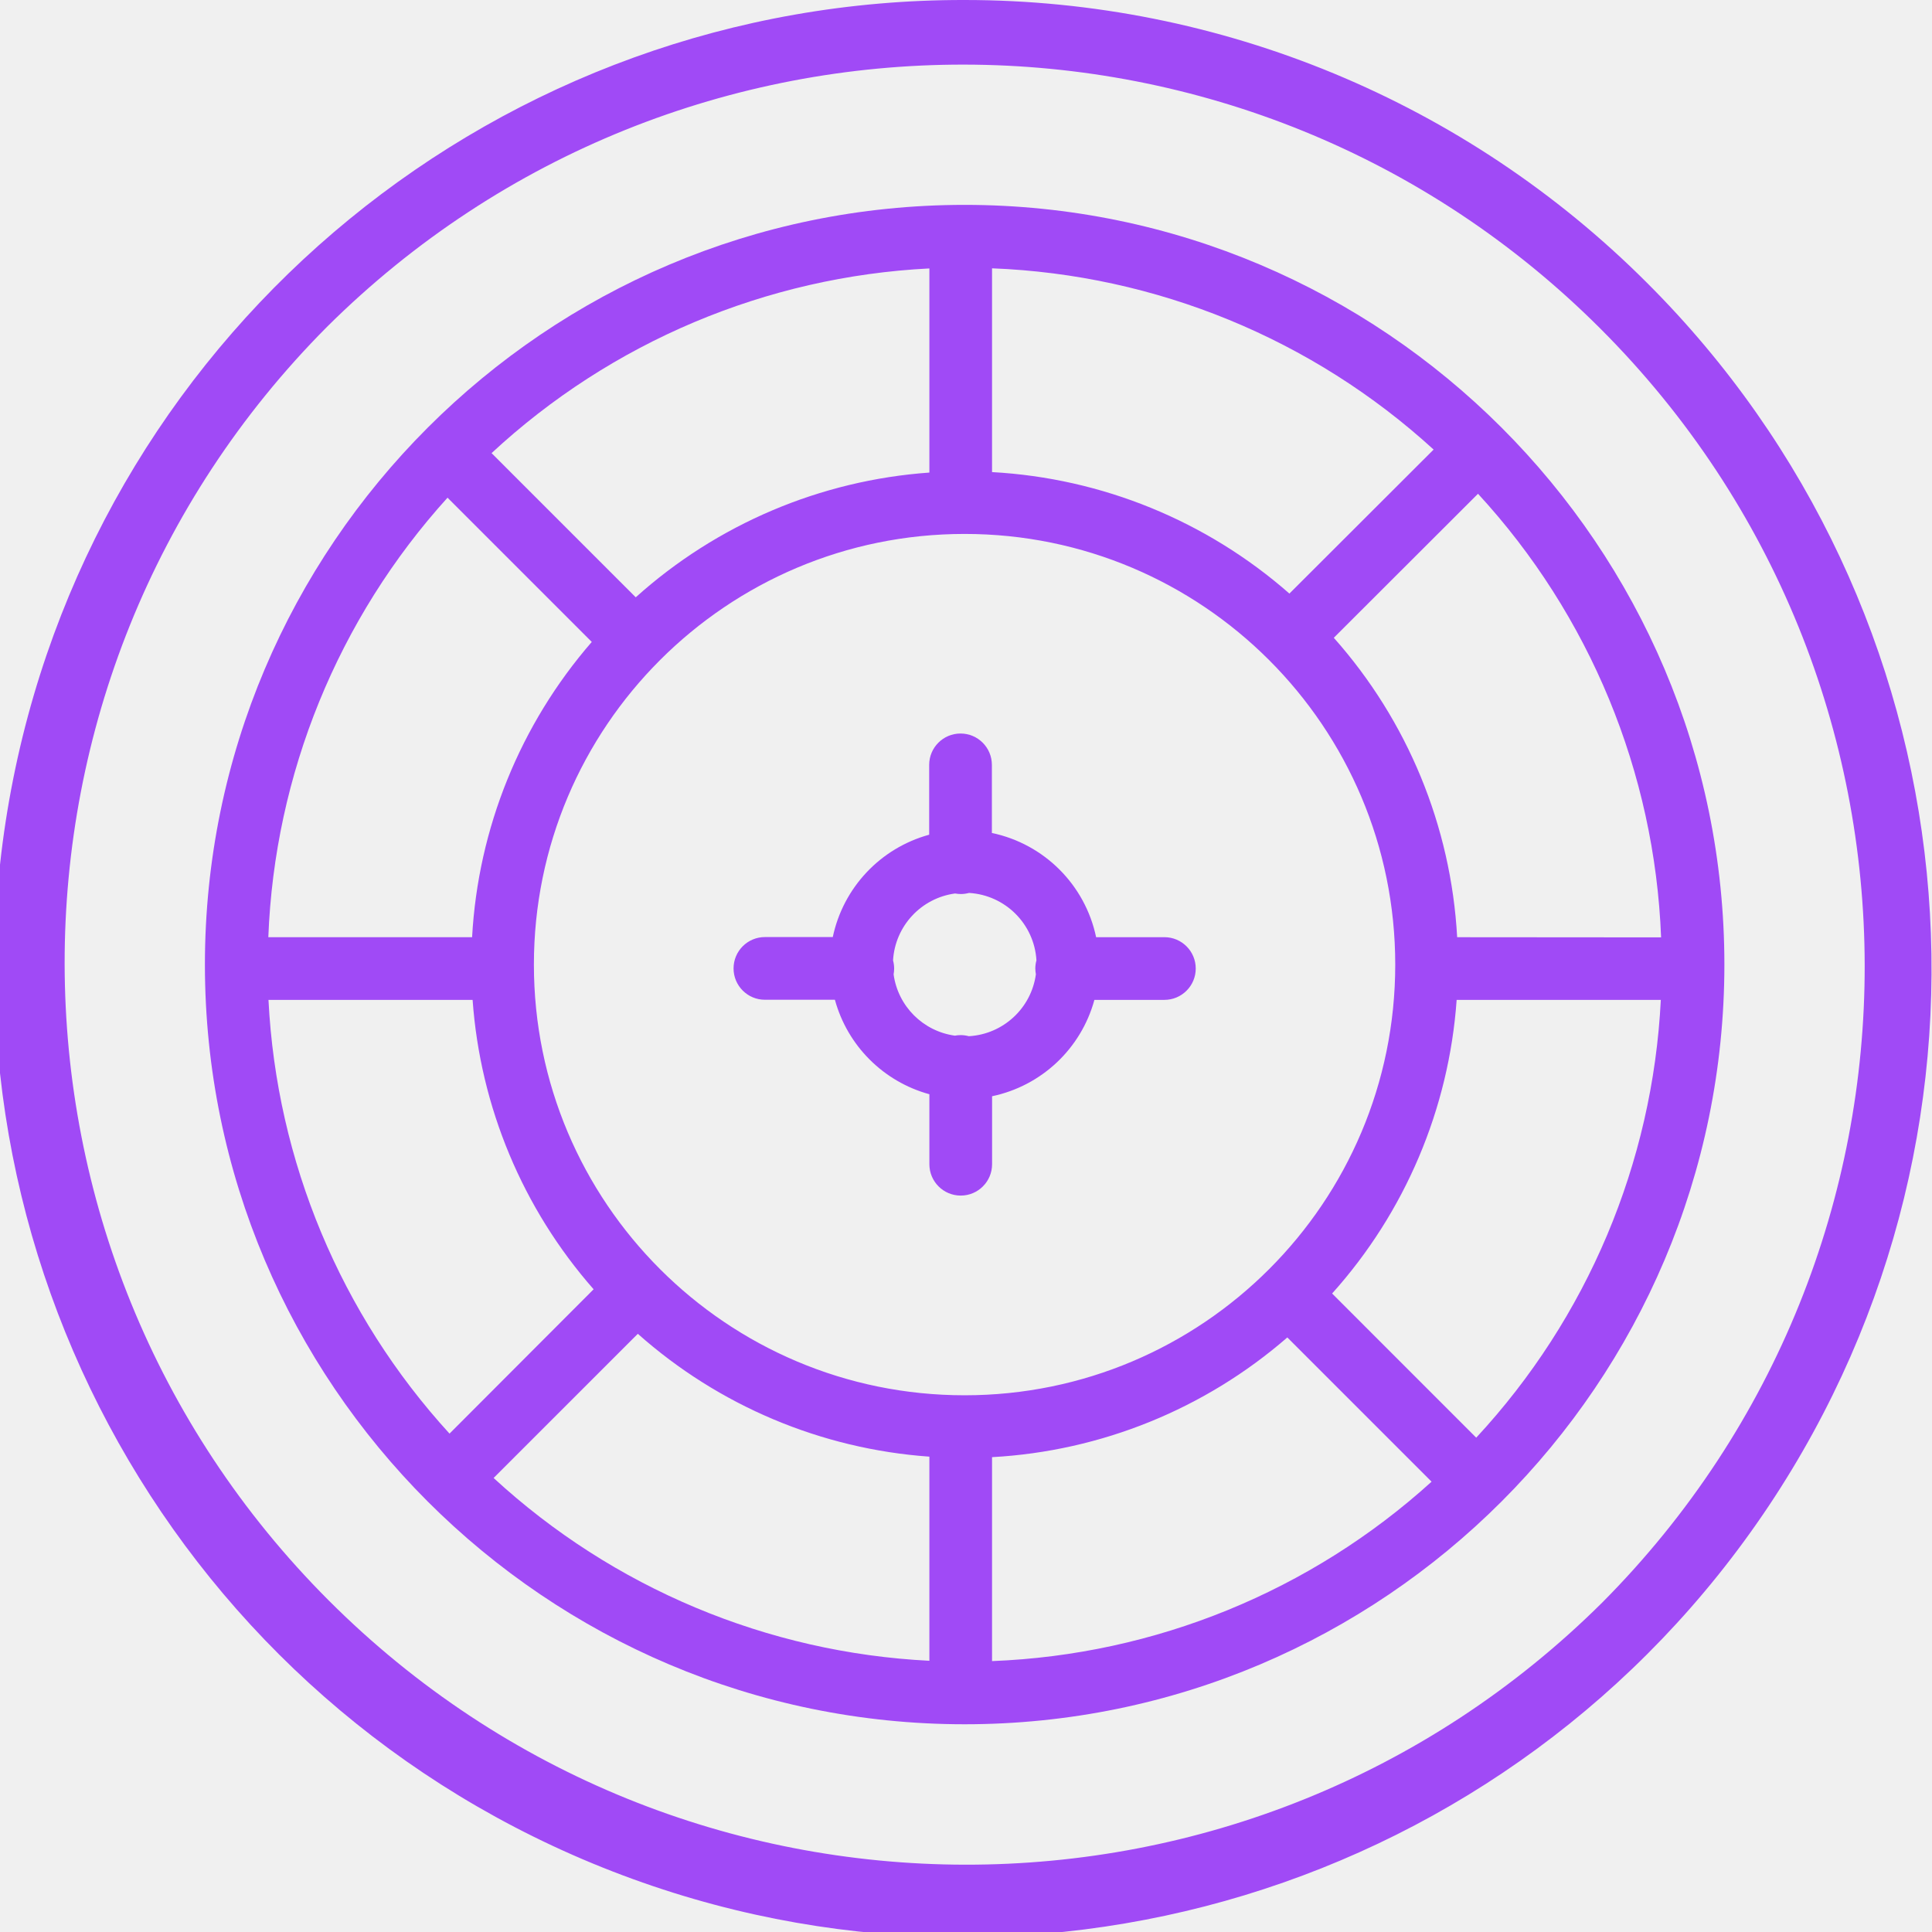
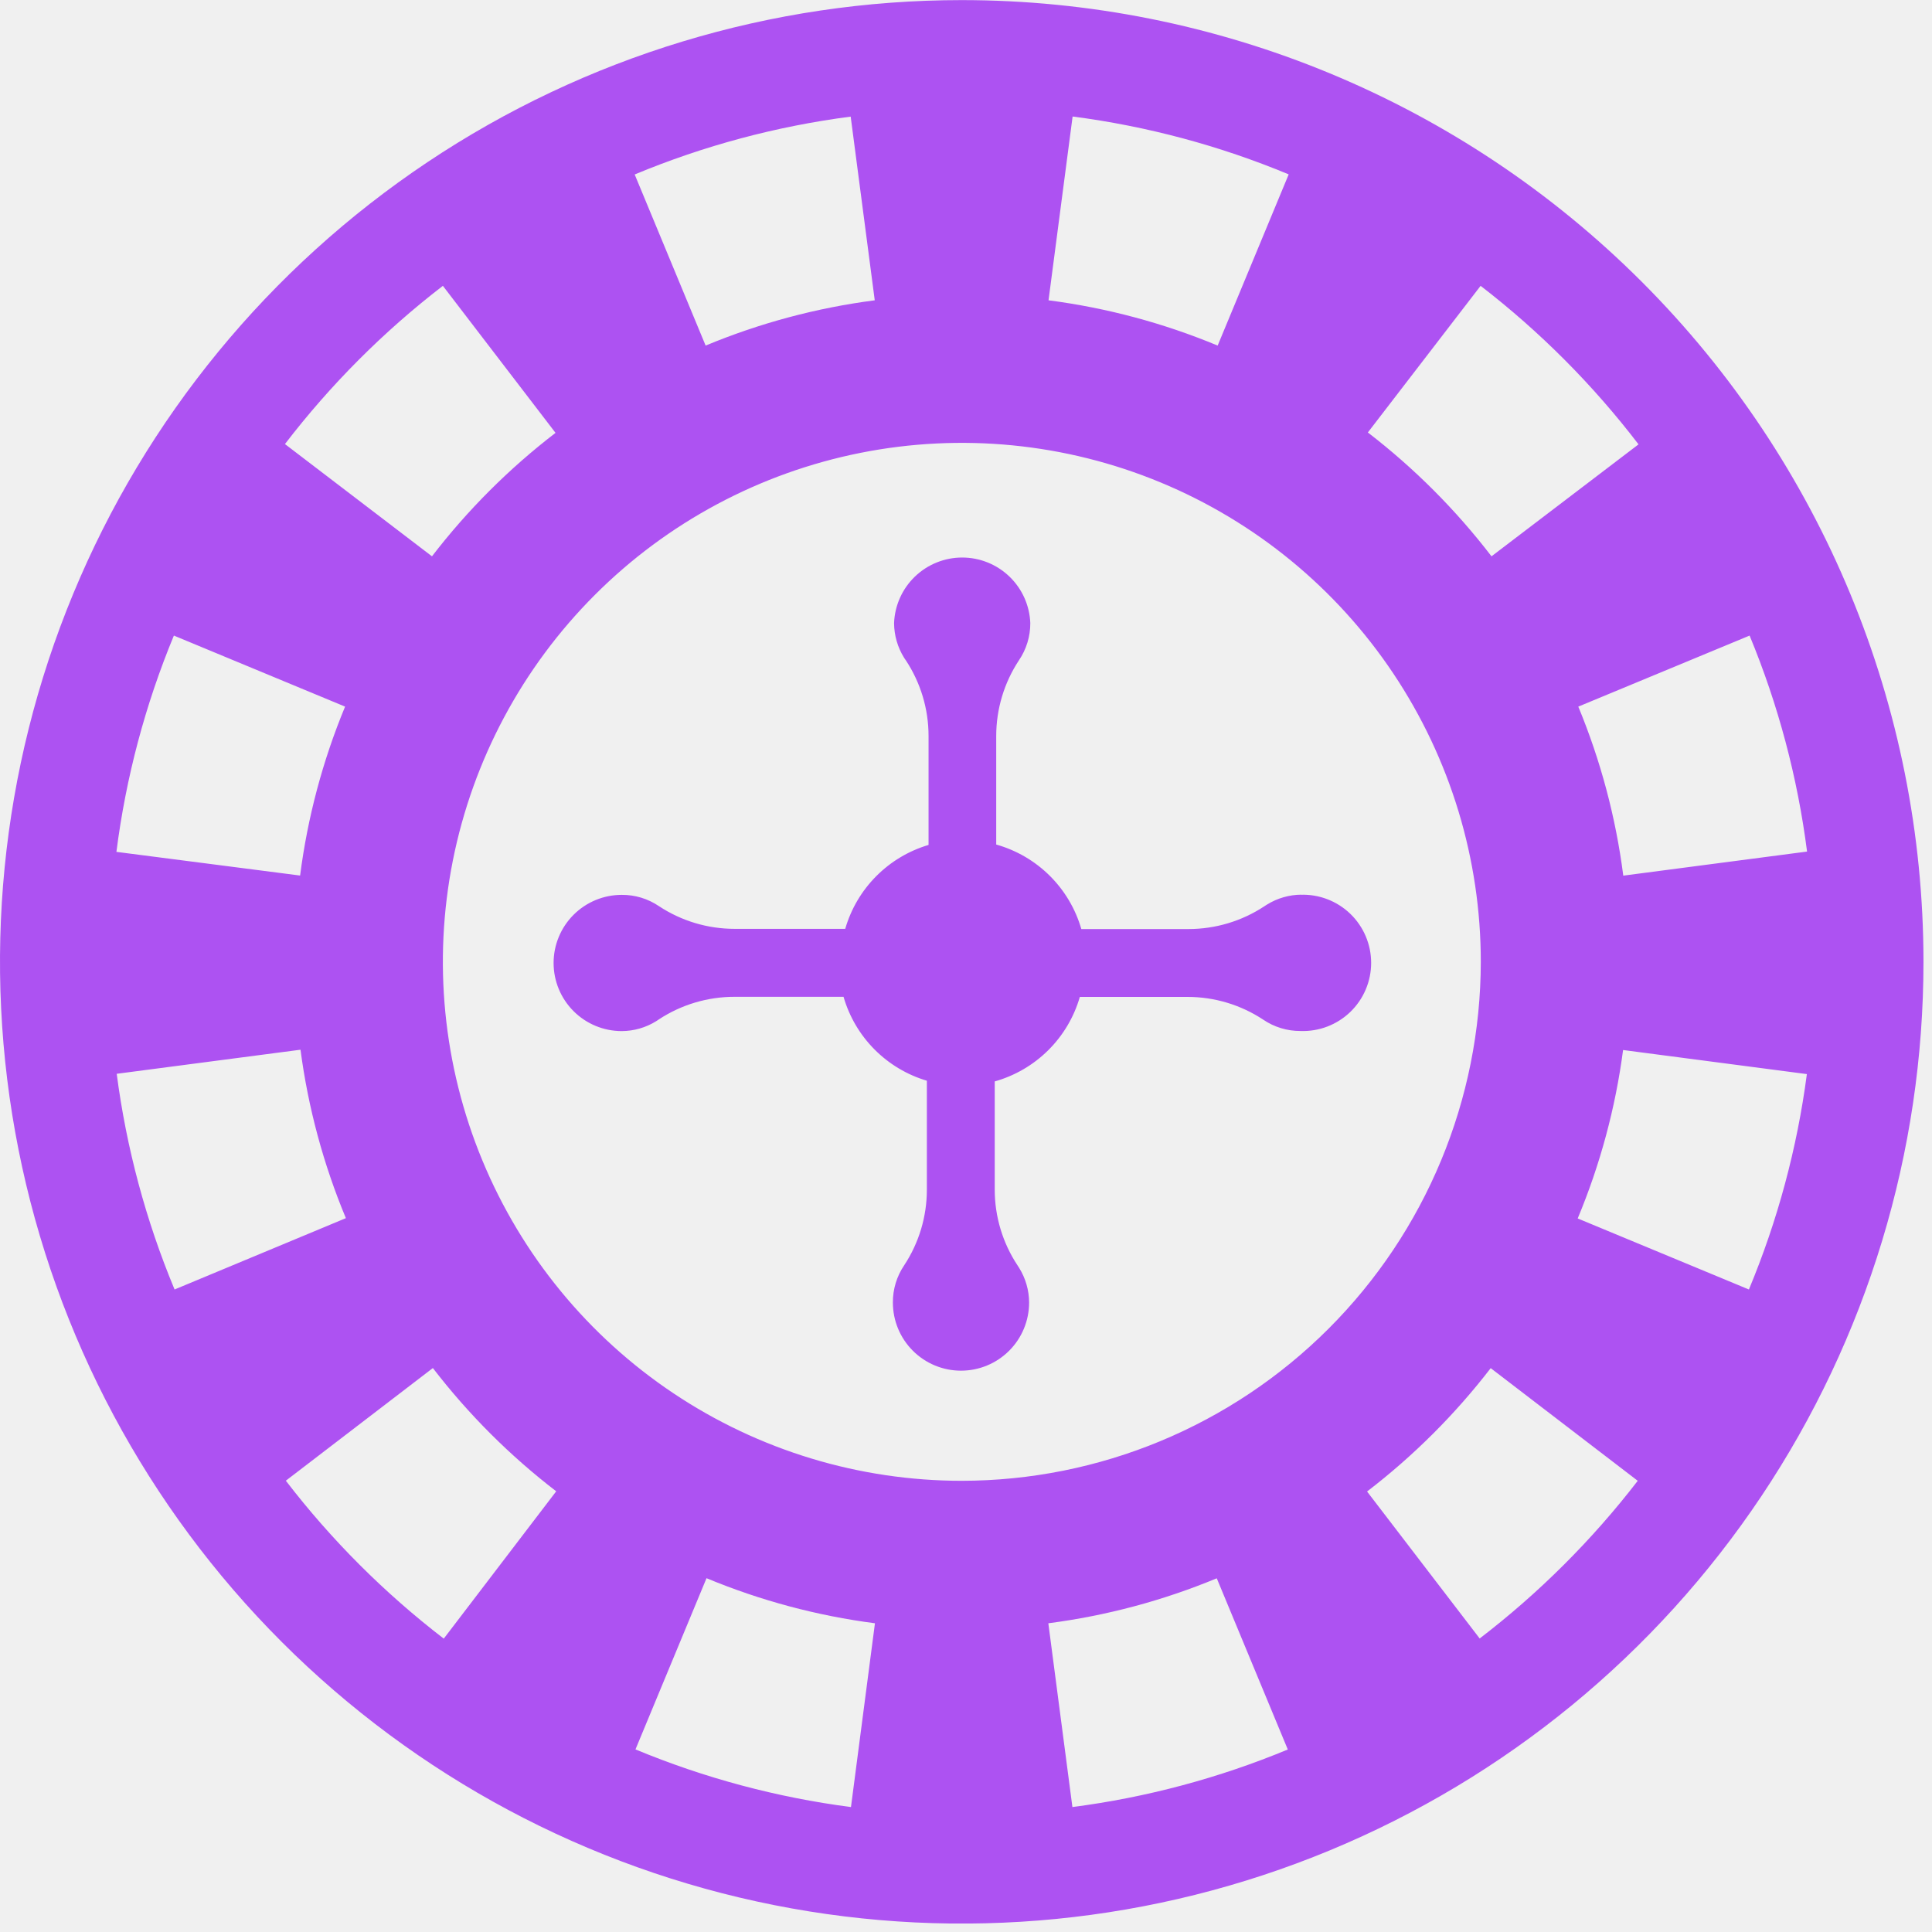
- <svg xmlns="http://www.w3.org/2000/svg" id="Слой_1" data-name="Слой 1" viewBox="0 0 493.01 493.01">
+ <svg xmlns="http://www.w3.org/2000/svg" width="195" height="195" viewBox="0 0 195 195" fill="none">
+   <g clip-path="url(#clip0)">
+     <path d="M97.07 0.01C77.871 0.01 59.103 5.703 43.14 16.37C27.177 27.037 14.735 42.197 7.388 59.935C0.041 77.673 -1.88 97.191 1.866 116.021C5.612 134.851 14.858 152.147 28.435 165.722C42.011 179.297 59.308 188.542 78.139 192.286C96.969 196.03 116.487 194.107 134.224 186.758C151.961 179.41 167.121 166.966 177.786 151.002C188.451 135.038 194.142 116.269 194.14 97.07C194.137 71.327 183.909 46.64 165.705 28.438C147.501 10.236 122.813 0.01 97.07 0.01ZM176.59 64.15C179.479 71.128 181.429 78.459 182.39 85.95L163.84 88.38C163.088 82.517 161.562 76.781 159.3 71.32L176.59 64.15ZM149.44 28.85C155.427 33.467 160.786 38.845 165.38 44.85L150.54 56.15C146.941 51.459 142.746 47.256 138.06 43.65L149.44 28.85ZM108.26 11.76C115.756 12.733 123.091 14.697 130.07 17.6L122.9 34.88C117.438 32.607 111.697 31.071 105.83 30.31L108.26 11.76ZM85.86 11.76L88.29 30.31C82.423 31.071 76.683 32.608 71.22 34.88L64.06 17.61C71.036 14.707 78.367 12.743 85.86 11.77V11.76ZM44.7 28.85L56.07 43.69C51.389 47.283 47.197 51.472 43.6 56.15L28.76 44.82C33.356 38.826 38.715 33.457 44.7 28.85ZM17.55 64.15L34.83 71.32C32.569 76.778 31.042 82.511 30.29 88.37L11.75 85.98C12.706 78.478 14.657 71.137 17.55 64.15ZM17.62 130.15C14.72 123.183 12.756 115.863 11.78 108.38L30.33 105.95C31.1 111.794 32.64 117.51 34.91 122.95L17.62 130.15ZM44.79 165.39C38.806 160.792 33.448 155.434 28.85 149.45L43.69 138.08C47.282 142.75 51.468 146.931 56.14 150.52L44.79 165.39ZM85.89 182.39C78.415 181.419 71.101 179.462 64.14 176.57L71.31 159.29C76.751 161.551 82.467 163.08 88.31 163.84L85.89 182.39ZM108.24 182.39L105.81 163.84C111.652 163.083 117.368 161.557 122.81 159.3L129.98 176.58C123.018 179.468 115.705 181.422 108.23 182.39H108.24ZM97.08 149.46C86.72 149.46 76.593 146.388 67.979 140.632C59.365 134.877 52.652 126.696 48.687 117.125C44.723 107.554 43.685 97.022 45.706 86.861C47.728 76.701 52.716 67.367 60.042 60.042C67.367 52.716 76.701 47.728 86.861 45.706C97.022 43.685 107.554 44.723 117.125 48.687C126.696 52.652 134.877 59.365 140.632 67.979C146.388 76.593 149.46 86.72 149.46 97.08C149.444 110.969 143.919 124.284 134.097 134.104C124.275 143.924 110.959 149.447 97.07 149.46H97.08ZM149.35 165.38L137.98 150.54C142.663 146.949 146.858 142.764 150.46 138.09L165.3 149.46C160.695 155.438 155.329 160.79 149.34 165.38H149.35ZM176.52 130.15L159.24 122.98C161.51 117.54 163.05 111.824 163.82 105.98L182.37 108.41C181.387 115.883 179.42 123.193 176.52 130.15ZM131.36 90.3C130.13 90.306 128.926 90.652 127.88 91.3C127.79 91.37 127.69 91.41 127.6 91.48C125.335 92.972 122.682 93.768 119.97 93.77H109.14C108.552 91.735 107.455 89.883 105.952 88.391C104.448 86.898 102.589 85.814 100.55 85.24V74.28C100.551 71.567 101.347 68.915 102.84 66.65C103.595 65.542 103.996 64.231 103.99 62.89C103.922 61.112 103.168 59.429 101.886 58.196C100.604 56.962 98.894 56.272 97.115 56.272C95.336 56.272 93.626 56.962 92.344 58.196C91.062 59.429 90.308 61.112 90.24 62.89C90.248 64.12 90.594 65.324 91.24 66.37C91.31 66.46 91.35 66.56 91.43 66.65C92.924 68.914 93.72 71.567 93.72 74.28V85.28C91.721 85.874 89.902 86.96 88.433 88.441C86.963 89.921 85.889 91.746 85.31 93.75H74.14C71.427 93.75 68.774 92.954 66.51 91.46C65.401 90.707 64.09 90.309 62.75 90.32C60.927 90.32 59.178 91.044 57.889 92.334C56.599 93.623 55.875 95.372 55.875 97.195C55.875 99.018 56.599 100.767 57.889 102.056C59.178 103.346 60.927 104.07 62.75 104.07C63.98 104.065 65.185 103.719 66.23 103.07C66.32 103 66.42 102.96 66.5 102.89C68.769 101.399 71.425 100.606 74.14 100.61H85.14C85.719 102.614 86.793 104.439 88.263 105.92C89.732 107.4 91.551 108.486 93.55 109.08V120.08C93.55 122.793 92.754 125.446 91.26 127.71C90.508 128.819 90.111 130.13 90.12 131.47C90.12 133.293 90.844 135.042 92.134 136.331C93.423 137.621 95.172 138.345 96.995 138.345C98.818 138.345 100.567 137.621 101.856 136.331C103.146 135.042 103.87 133.293 103.87 131.47C103.865 130.237 103.519 129.029 102.87 127.98C102.8 127.89 102.76 127.79 102.69 127.7C101.196 125.436 100.4 122.783 100.4 120.07V109.15C102.439 108.576 104.298 107.492 105.802 105.999C107.305 104.507 108.402 102.655 108.99 100.62H119.86C122.573 100.619 125.226 101.415 127.49 102.91C128.598 103.665 129.909 104.066 131.25 104.06C132.175 104.095 133.097 103.944 133.962 103.614C134.827 103.284 135.617 102.784 136.284 102.142C136.95 101.5 137.481 100.73 137.843 99.878C138.206 99.027 138.392 98.111 138.392 97.185C138.392 96.259 138.206 95.343 137.843 94.492C137.481 93.64 136.95 92.87 136.284 92.228C135.617 91.586 134.827 91.086 133.962 90.756C133.097 90.426 132.175 90.275 131.25 90.31L131.36 90.3Z" fill="#AD52F2" />
+   </g>
  <defs>
-     <style>.cls-1{fill:#a04af6;}</style>
+     <clipPath id="clip0">
+       <rect width="194.14" height="194.14" fill="white" />
+     </clipPath>
  </defs>
-   <path class="cls-1" d="M246.45,0A247.15,247.15,0,1,0,420.5,72.1,246.15,246.15,0,0,0,246.45,0ZM409.19,408.9c-90,89.43-235.32,89.22-325-.48s-89.91-235.06-.47-325c90-89.43,235.32-89.22,325,.48S498.63,318.94,409.19,408.9Z" transform="translate(-0.29 0)" />
-   <path class="cls-1" d="M246.45,52.28c-106.9,0-193.87,87-193.87,193.87S139.55,440,246.45,440s193.87-87,193.87-193.87S353.35,52.28,246.45,52.28ZM372.13,239.16a125.31,125.31,0,0,0-31.48-76.41L377.45,126a177.17,177.17,0,0,1,46.72,113.2Zm-42.81-87.69a125.39,125.39,0,0,0-75.88-31v-52a177.17,177.17,0,0,1,112.68,46.25Zm-91.87-30.88a125.38,125.38,0,0,0-74.93,31.83l-36.79-36.79A177.29,177.29,0,0,1,237.45,68.5ZM151.3,163.81a125.36,125.36,0,0,0-30.54,75.35h-52A177.22,177.22,0,0,1,114.49,127Zm-30.41,91.34A125.38,125.38,0,0,0,151.77,329L115,365.83A177.2,177.2,0,0,1,68.8,255.15Zm42.16,85.21a125.34,125.34,0,0,0,74.4,31.35V423.8a177.22,177.22,0,0,1-111.2-46.65Zm90.39,31.48a125.4,125.4,0,0,0,75.35-30.55L365.6,378.1a177.18,177.18,0,0,1-112.16,45.78Zm-7-15.79a109.9,109.9,0,1,1,109.89-109.9,109.89,109.89,0,0,1-109.89,109.9ZM377,366.87l-36.78-36.79A125.43,125.43,0,0,0,372,255.15H424.1A177.21,177.21,0,0,1,377,366.86Z" transform="translate(-0.29 0)" />
-   <path class="cls-1" d="M297.41,239.16H280a34.4,34.4,0,0,0-26.6-26.6V195.18a8,8,0,0,0-16,0V213a34.45,34.45,0,0,0-24.6,26.12H195.48a8,8,0,1,0,0,16h17.86a34.42,34.42,0,0,0,24.11,24.11v17.86a8,8,0,1,0,16,0V279.74a34.39,34.39,0,0,0,26.11-24.59h17.86a8,8,0,1,0,0-16Zm-49.89,25.26a8.13,8.13,0,0,0-2.07-.28,8.46,8.46,0,0,0-1.5.14,18.31,18.31,0,0,1-15.63-15.64,8.26,8.26,0,0,0,.14-1.49,8.07,8.07,0,0,0-.28-2.07A18.31,18.31,0,0,1,244,228a8.46,8.46,0,0,0,1.5.14,8.13,8.13,0,0,0,2.07-.28,18.32,18.32,0,0,1,17.2,17.2,8.08,8.08,0,0,0-.29,2.07,9.29,9.29,0,0,0,.15,1.49A18.32,18.32,0,0,1,247.52,264.42Z" transform="translate(-0.29 0)" />
</svg>
